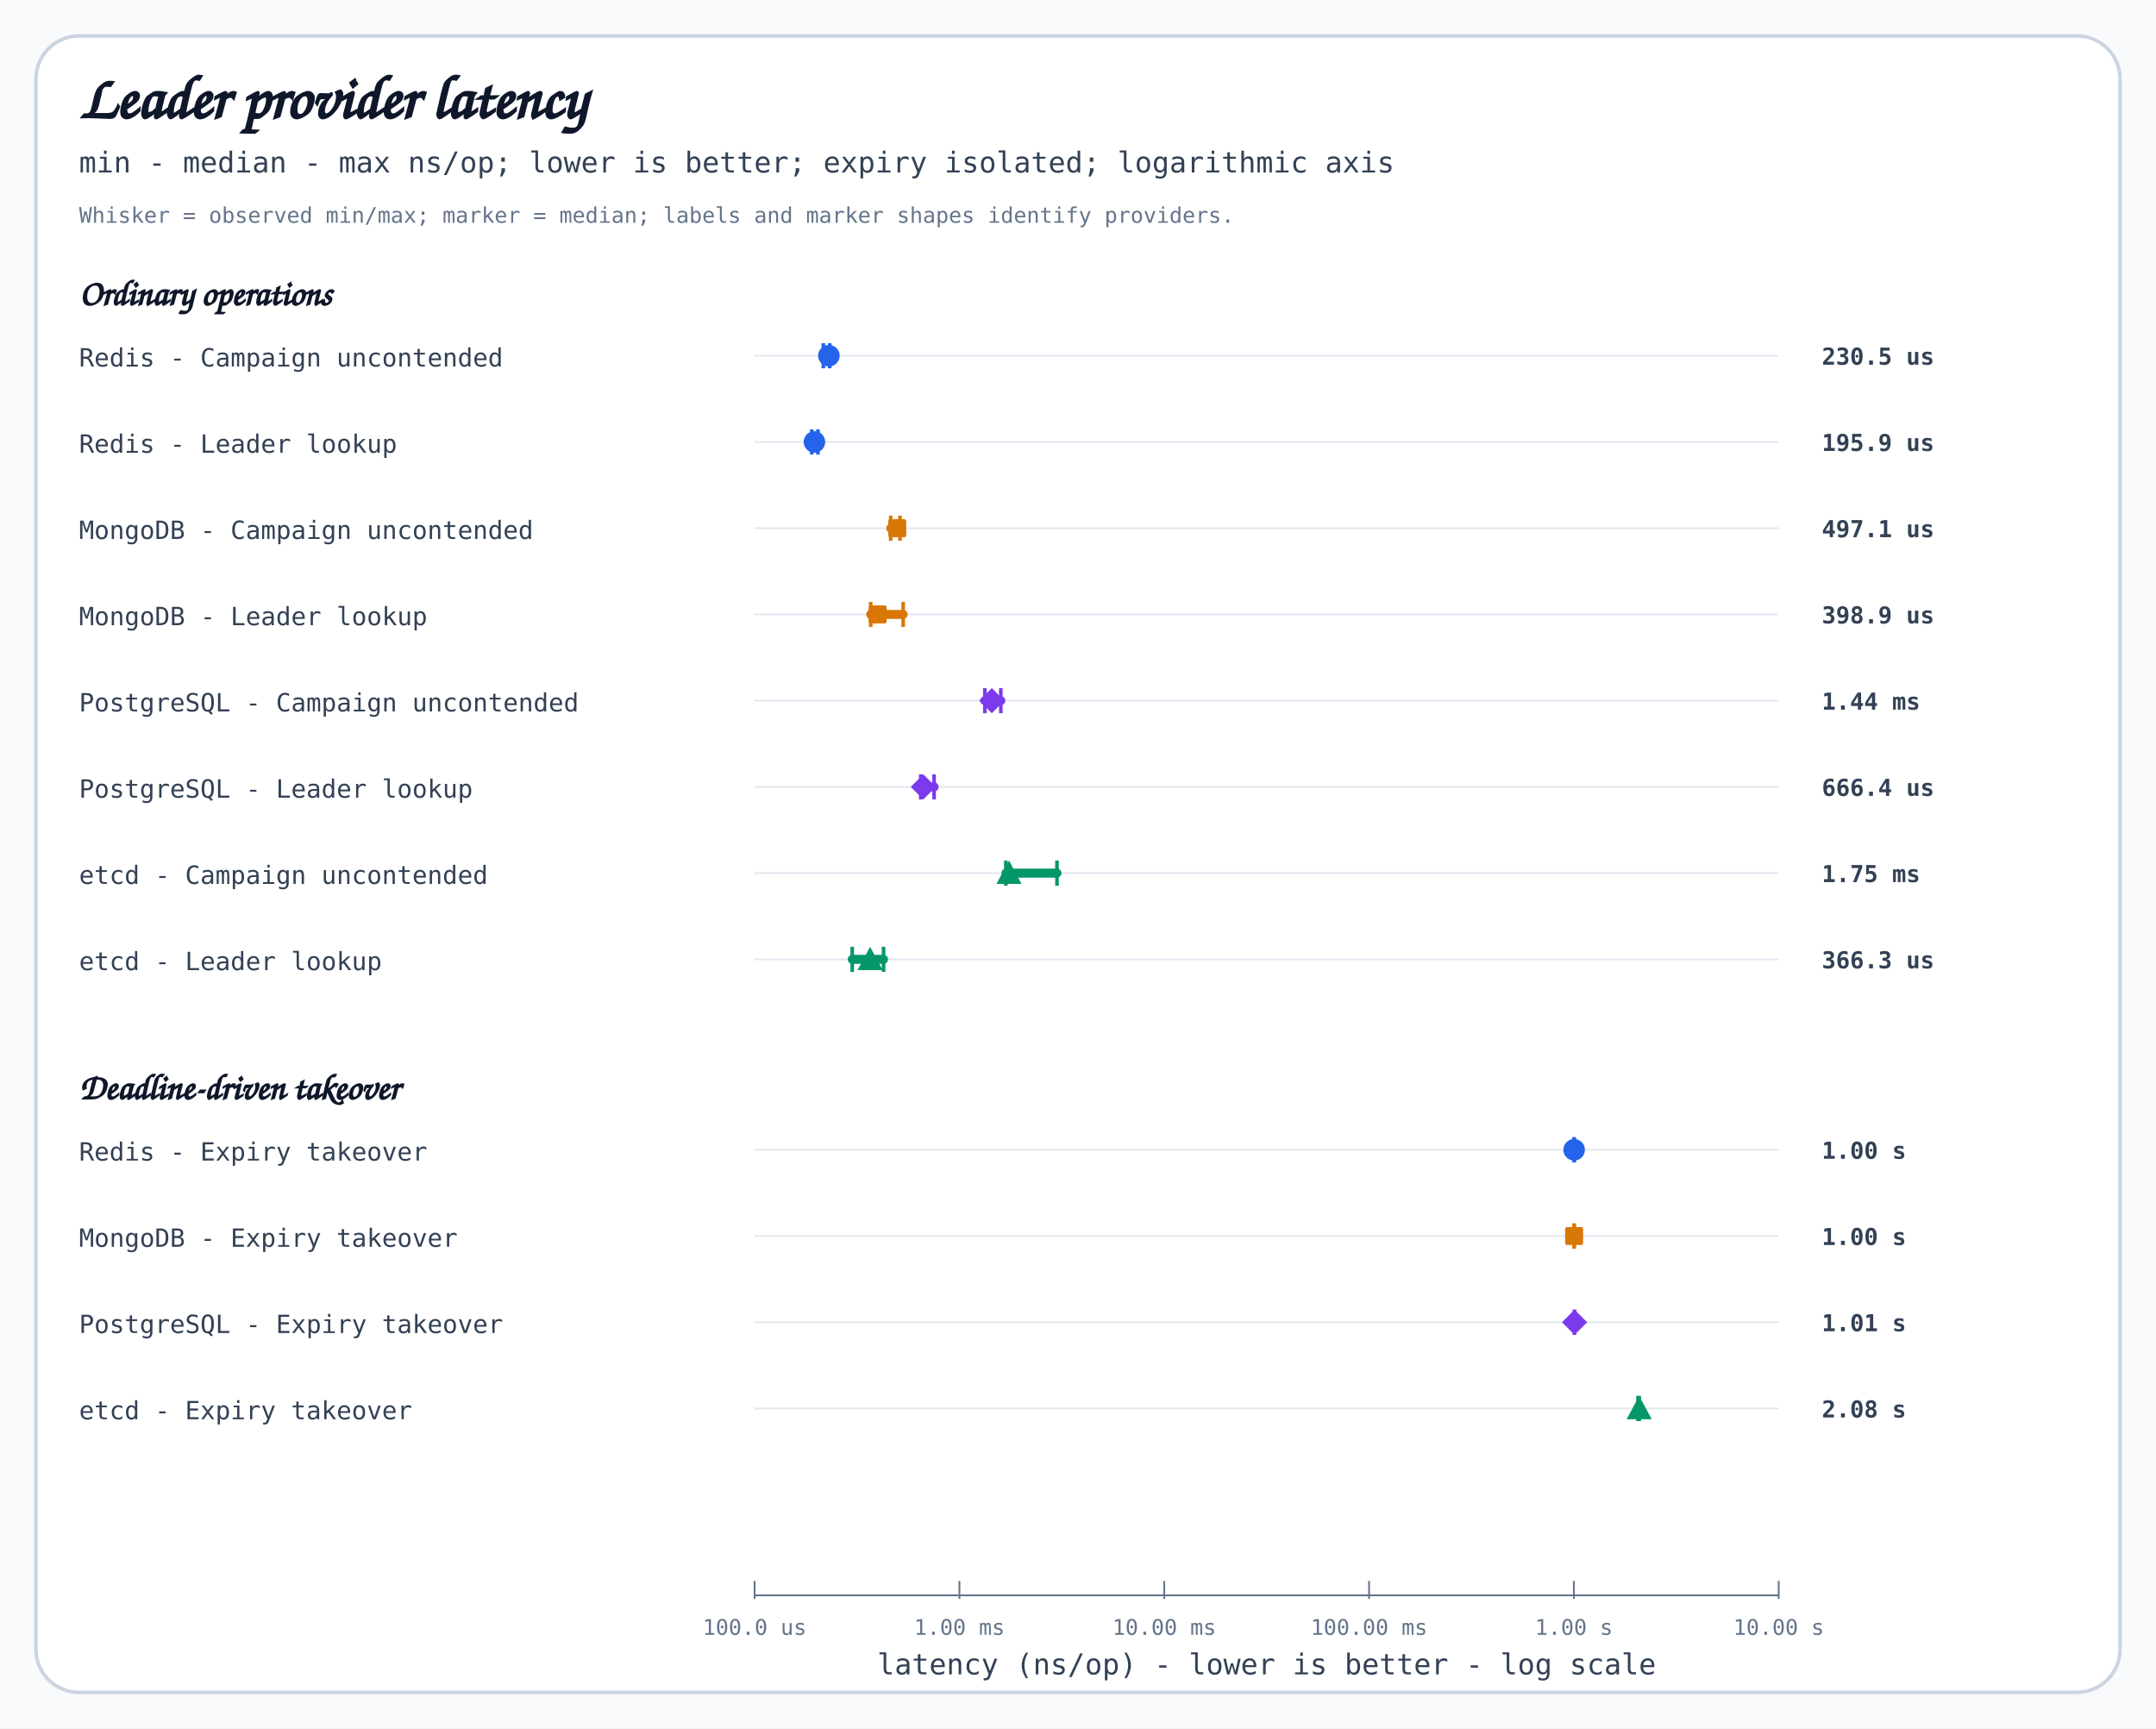
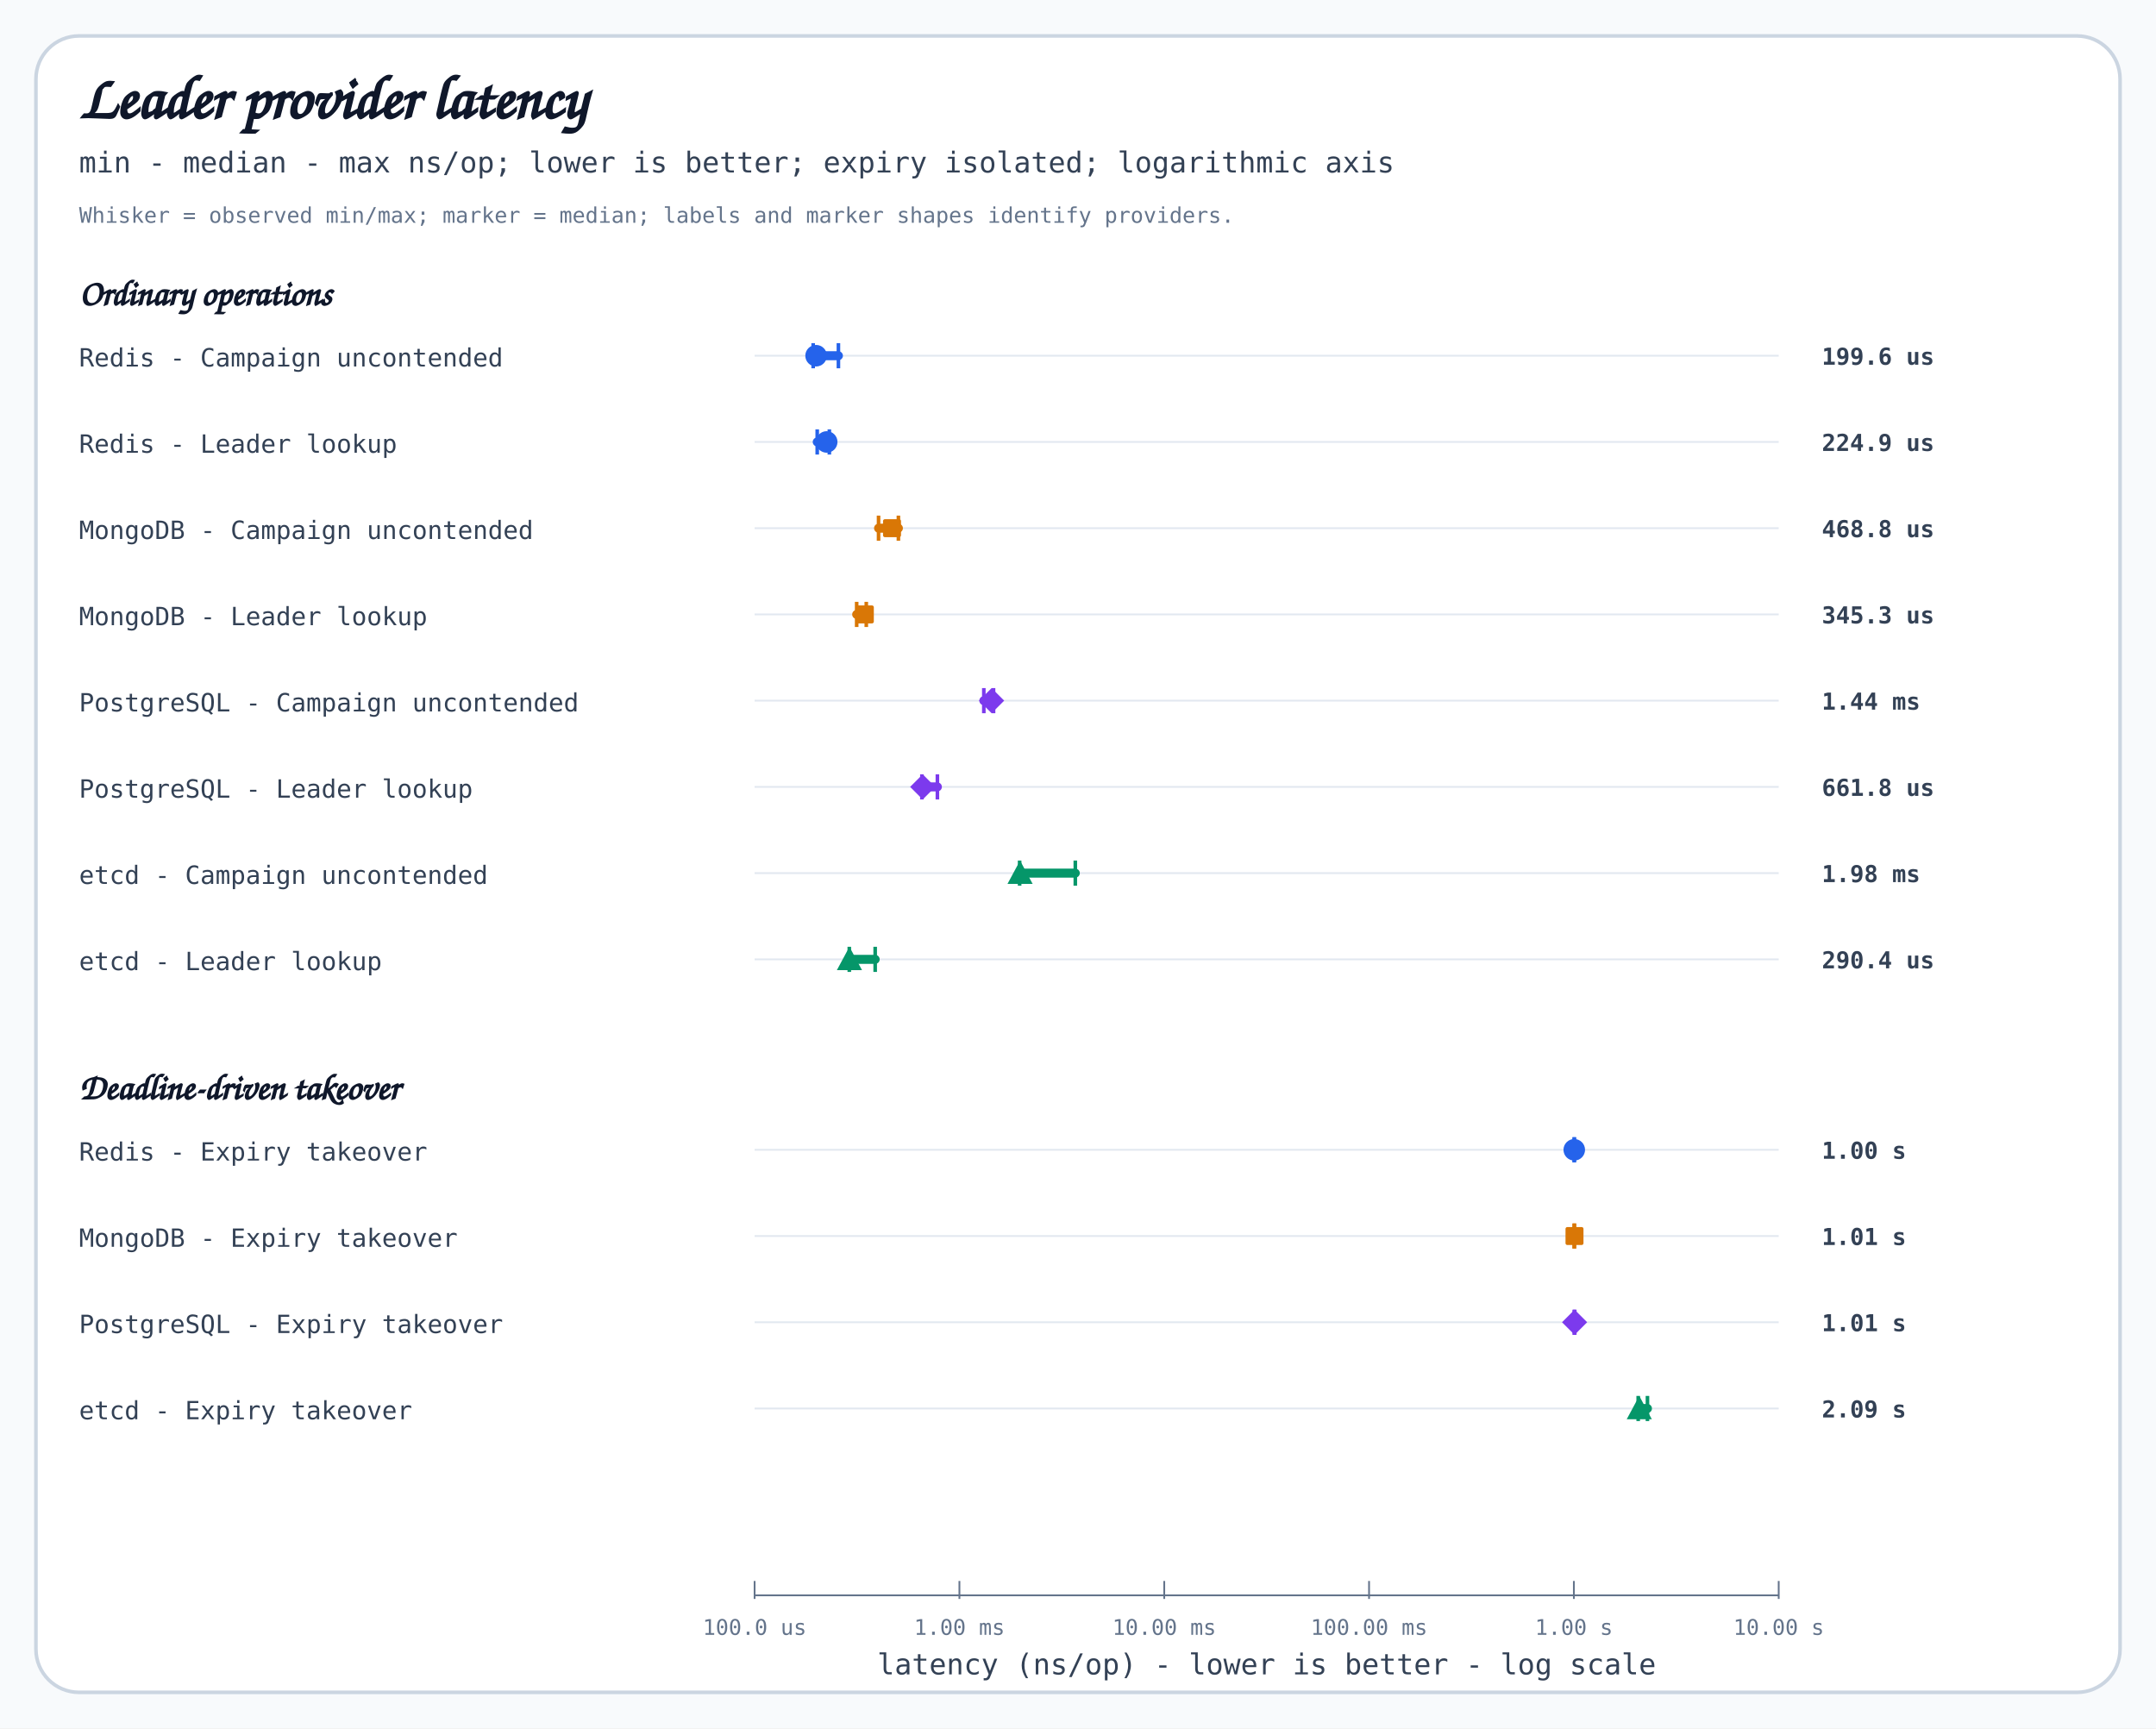
<svg xmlns="http://www.w3.org/2000/svg" width="1200" height="962" viewBox="0 0 1200 962">
  <defs>
    <style>
    .title{font-family:'Architects Daughter','Comic Sans MS',cursive;font-size:34px;font-weight:700;fill:#0F172A}
    .mono{font-family:'Comic Mono','SFMono-Regular',Consolas,monospace;fill:#334155}
    .subtitle{font-size:16px}.panel{font-size:20px;font-weight:700}.label{font-size:14px}.value{font-size:13px;font-weight:700}.axis{font-size:12px;fill:#64748B}
  </style>
  </defs>
  <rect width="1200" height="962" fill="#F8FAFC" />
  <rect x="20" y="20" width="1160" height="922" rx="24" fill="#FFFFFF" stroke="#CBD5E1" stroke-width="2" />
  <text x="44" y="66" class="title">Leader provider latency</text>
  <text x="44" y="96" class="mono subtitle">min - median - max ns/op; lower is better; expiry isolated; logarithmic axis</text>
  <text x="44" y="124" class="mono axis">Whisker = observed min/max; marker = median; labels and marker shapes identify providers.</text>
  <text x="44" y="170" class="title panel">Ordinary operations</text>
  <text x="44" y="204" class="mono label">Redis - Campaign uncontended</text>
  <line x1="420" y1="198" x2="990" y2="198" stroke="#E2E8F0" />
-   <line x1="458.262" y1="198" x2="461.841" y2="198" stroke="#2563EB" stroke-width="5" stroke-linecap="round" />
-   <line x1="458.262" y1="191" x2="458.262" y2="205" stroke="#2563EB" stroke-width="2" />
-   <line x1="461.841" y1="191" x2="461.841" y2="205" stroke="#2563EB" stroke-width="2" />
-   <circle cx="461.353" cy="198" r="6" fill="#2563EB" />
-   <text x="1014" y="203" class="mono value">230.5 us</text>
+   <line x1="452.598" y1="198" x2="466.654" y2="198" stroke="#2563EB" stroke-width="5" stroke-linecap="round" />
+   <line x1="452.598" y1="191" x2="452.598" y2="205" stroke="#2563EB" stroke-width="2" />
+   <line x1="466.654" y1="191" x2="466.654" y2="205" stroke="#2563EB" stroke-width="2" />
+   <circle cx="454.227" cy="198" r="6" fill="#2563EB" />
+   <text x="1014" y="203" class="mono value">199.6 us</text>
  <text x="44" y="252" class="mono label">Redis - Leader lookup</text>
  <line x1="420" y1="246" x2="990" y2="246" stroke="#E2E8F0" />
-   <line x1="451.828" y1="246" x2="455.262" y2="246" stroke="#2563EB" stroke-width="5" stroke-linecap="round" />
-   <line x1="451.828" y1="239" x2="451.828" y2="253" stroke="#2563EB" stroke-width="2" />
-   <line x1="455.262" y1="239" x2="455.262" y2="253" stroke="#2563EB" stroke-width="2" />
-   <circle cx="453.302" cy="246" r="6" fill="#2563EB" />
-   <text x="1014" y="251" class="mono value">195.9 us</text>
+   <line x1="454.854" y1="246" x2="461.603" y2="246" stroke="#2563EB" stroke-width="5" stroke-linecap="round" />
+   <line x1="454.854" y1="239" x2="454.854" y2="253" stroke="#2563EB" stroke-width="2" />
+   <line x1="461.603" y1="239" x2="461.603" y2="253" stroke="#2563EB" stroke-width="2" />
+   <circle cx="460.128" cy="246" r="6" fill="#2563EB" />
+   <text x="1014" y="251" class="mono value">224.9 us</text>
  <text x="44" y="300" class="mono label">MongoDB - Campaign uncontended</text>
  <line x1="420" y1="294" x2="990" y2="294" stroke="#E2E8F0" />
-   <line x1="495.758" y1="294" x2="500.923" y2="294" stroke="#D97706" stroke-width="5" stroke-linecap="round" />
-   <line x1="495.758" y1="287" x2="495.758" y2="301" stroke="#D97706" stroke-width="2" />
-   <line x1="500.923" y1="287" x2="500.923" y2="301" stroke="#D97706" stroke-width="2" />
-   <rect x="494.396" y="289" width="10" height="10" rx="1" fill="#D97706" />
-   <text x="1014" y="299" class="mono value">497.1 us</text>
+   <line x1="488.986" y1="294" x2="500.042" y2="294" stroke="#D97706" stroke-width="5" stroke-linecap="round" />
+   <line x1="488.986" y1="287" x2="488.986" y2="301" stroke="#D97706" stroke-width="2" />
+   <line x1="500.042" y1="287" x2="500.042" y2="301" stroke="#D97706" stroke-width="2" />
+   <rect x="491.489" y="289" width="10" height="10" rx="1" fill="#D97706" />
+   <text x="1014" y="299" class="mono value">468.8 us</text>
  <text x="44" y="348" class="mono label">MongoDB - Leader lookup</text>
  <line x1="420" y1="342" x2="990" y2="342" stroke="#E2E8F0" />
-   <line x1="484.625" y1="342" x2="502.694" y2="342" stroke="#D97706" stroke-width="5" stroke-linecap="round" />
-   <line x1="484.625" y1="335" x2="484.625" y2="349" stroke="#D97706" stroke-width="2" />
-   <line x1="502.694" y1="335" x2="502.694" y2="349" stroke="#D97706" stroke-width="2" />
-   <rect x="483.494" y="337" width="10" height="10" rx="1" fill="#D97706" />
-   <text x="1014" y="347" class="mono value">398.9 us</text>
+   <line x1="476.811" y1="342" x2="482.162" y2="342" stroke="#D97706" stroke-width="5" stroke-linecap="round" />
+   <line x1="476.811" y1="335" x2="476.811" y2="349" stroke="#D97706" stroke-width="2" />
+   <line x1="482.162" y1="335" x2="482.162" y2="349" stroke="#D97706" stroke-width="2" />
+   <rect x="476.359" y="337" width="10" height="10" rx="1" fill="#D97706" />
+   <text x="1014" y="347" class="mono value">345.3 us</text>
  <text x="44" y="396" class="mono label">PostgreSQL - Campaign uncontended</text>
  <line x1="420" y1="390" x2="990" y2="390" stroke="#E2E8F0" />
-   <line x1="548.155" y1="390" x2="557.048" y2="390" stroke="#7C3AED" stroke-width="5" stroke-linecap="round" />
-   <line x1="548.155" y1="383" x2="548.155" y2="397" stroke="#7C3AED" stroke-width="2" />
-   <line x1="557.048" y1="383" x2="557.048" y2="397" stroke="#7C3AED" stroke-width="2" />
-   <path d="M 552.009 383 L 559.009 390 L 552.009 397 L 545.009 390 Z" fill="#7C3AED" />
+   <line x1="547.581" y1="390" x2="552.991" y2="390" stroke="#7C3AED" stroke-width="5" stroke-linecap="round" />
+   <line x1="547.581" y1="383" x2="547.581" y2="397" stroke="#7C3AED" stroke-width="2" />
+   <line x1="552.991" y1="383" x2="552.991" y2="397" stroke="#7C3AED" stroke-width="2" />
+   <path d="M 551.922 383 L 558.922 390 L 551.922 397 L 544.922 390 Z" fill="#7C3AED" />
  <text x="1014" y="395" class="mono value">1.44 ms</text>
  <text x="44" y="444" class="mono label">PostgreSQL - Leader lookup</text>
  <line x1="420" y1="438" x2="990" y2="438" stroke="#E2E8F0" />
-   <line x1="512.459" y1="438" x2="519.912" y2="438" stroke="#7C3AED" stroke-width="5" stroke-linecap="round" />
-   <line x1="512.459" y1="431" x2="512.459" y2="445" stroke="#7C3AED" stroke-width="2" />
-   <line x1="519.912" y1="431" x2="519.912" y2="445" stroke="#7C3AED" stroke-width="2" />
-   <path d="M 513.907 431 L 520.907 438 L 513.907 445 L 506.907 438 Z" fill="#7C3AED" />
-   <text x="1014" y="443" class="mono value">666.4 us</text>
+   <line x1="513.12" y1="438" x2="521.739" y2="438" stroke="#7C3AED" stroke-width="5" stroke-linecap="round" />
+   <line x1="513.12" y1="431" x2="513.12" y2="445" stroke="#7C3AED" stroke-width="2" />
+   <line x1="521.739" y1="431" x2="521.739" y2="445" stroke="#7C3AED" stroke-width="2" />
+   <path d="M 513.565 431 L 520.565 438 L 513.565 445 L 506.565 438 Z" fill="#7C3AED" />
+   <text x="1014" y="443" class="mono value">661.8 us</text>
  <text x="44" y="492" class="mono label">etcd - Campaign uncontended</text>
  <line x1="420" y1="486" x2="990" y2="486" stroke="#E2E8F0" />
-   <line x1="559.85" y1="486" x2="588.307" y2="486" stroke="#059669" stroke-width="5" stroke-linecap="round" />
-   <line x1="559.85" y1="479" x2="559.85" y2="493" stroke="#059669" stroke-width="2" />
-   <line x1="588.307" y1="479" x2="588.307" y2="493" stroke="#059669" stroke-width="2" />
-   <path d="M 561.596 479 L 568.596 492 L 554.596 492 Z" fill="#059669" />
-   <text x="1014" y="491" class="mono value">1.75 ms</text>
+   <line x1="567.508" y1="486" x2="598.502" y2="486" stroke="#059669" stroke-width="5" stroke-linecap="round" />
+   <line x1="567.508" y1="479" x2="567.508" y2="493" stroke="#059669" stroke-width="2" />
+   <line x1="598.502" y1="479" x2="598.502" y2="493" stroke="#059669" stroke-width="2" />
+   <path d="M 567.752 479 L 574.752 492 L 560.752 492 Z" fill="#059669" />
+   <text x="1014" y="491" class="mono value">1.98 ms</text>
  <text x="44" y="540" class="mono label">etcd - Leader lookup</text>
  <line x1="420" y1="534" x2="990" y2="534" stroke="#E2E8F0" />
-   <line x1="474.347" y1="534" x2="491.776" y2="534" stroke="#059669" stroke-width="5" stroke-linecap="round" />
-   <line x1="474.347" y1="527" x2="474.347" y2="541" stroke="#059669" stroke-width="2" />
-   <line x1="491.776" y1="527" x2="491.776" y2="541" stroke="#059669" stroke-width="2" />
-   <path d="M 484.282 527 L 491.282 540 L 477.282 540 Z" fill="#059669" />
-   <text x="1014" y="539" class="mono value">366.3 us</text>
+   <line x1="472.706" y1="534" x2="487.112" y2="534" stroke="#059669" stroke-width="5" stroke-linecap="round" />
+   <line x1="472.706" y1="527" x2="472.706" y2="541" stroke="#059669" stroke-width="2" />
+   <line x1="487.112" y1="527" x2="487.112" y2="541" stroke="#059669" stroke-width="2" />
+   <path d="M 472.786 527 L 479.786 540 L 465.786 540 Z" fill="#059669" />
+   <text x="1014" y="539" class="mono value">290.4 us</text>
  <text x="44" y="612" class="title panel">Deadline-driven takeover</text>
  <text x="44" y="646" class="mono label">Redis - Expiry takeover</text>
  <line x1="420" y1="640" x2="990" y2="640" stroke="#E2E8F0" />
-   <line x1="876.117" y1="640" x2="876.167" y2="640" stroke="#2563EB" stroke-width="5" stroke-linecap="round" />
-   <line x1="876.117" y1="633" x2="876.117" y2="647" stroke="#2563EB" stroke-width="2" />
-   <line x1="876.167" y1="633" x2="876.167" y2="647" stroke="#2563EB" stroke-width="2" />
-   <circle cx="876.144" cy="640" r="6" fill="#2563EB" />
+   <line x1="876.212" y1="640" x2="876.23" y2="640" stroke="#2563EB" stroke-width="5" stroke-linecap="round" />
+   <line x1="876.212" y1="633" x2="876.212" y2="647" stroke="#2563EB" stroke-width="2" />
+   <line x1="876.23" y1="633" x2="876.23" y2="647" stroke="#2563EB" stroke-width="2" />
+   <circle cx="876.214" cy="640" r="6" fill="#2563EB" />
  <text x="1014" y="645" class="mono value">1.00 s</text>
  <text x="44" y="694" class="mono label">MongoDB - Expiry takeover</text>
  <line x1="420" y1="688" x2="990" y2="688" stroke="#E2E8F0" />
-   <line x1="876.129" y1="688" x2="876.182" y2="688" stroke="#D97706" stroke-width="5" stroke-linecap="round" />
-   <line x1="876.129" y1="681" x2="876.129" y2="695" stroke="#D97706" stroke-width="2" />
-   <line x1="876.182" y1="681" x2="876.182" y2="695" stroke="#D97706" stroke-width="2" />
-   <rect x="871.141" y="683" width="10" height="10" rx="1" fill="#D97706" />
-   <text x="1014" y="693" class="mono value">1.00 s</text>
+   <line x1="876.138" y1="688" x2="876.348" y2="688" stroke="#D97706" stroke-width="5" stroke-linecap="round" />
+   <line x1="876.138" y1="681" x2="876.138" y2="695" stroke="#D97706" stroke-width="2" />
+   <line x1="876.348" y1="681" x2="876.348" y2="695" stroke="#D97706" stroke-width="2" />
+   <rect x="871.343" y="683" width="10" height="10" rx="1" fill="#D97706" />
+   <text x="1014" y="693" class="mono value">1.01 s</text>
  <text x="44" y="742" class="mono label">PostgreSQL - Expiry takeover</text>
  <line x1="420" y1="736" x2="990" y2="736" stroke="#E2E8F0" />
-   <line x1="876.301" y1="736" x2="876.377" y2="736" stroke="#7C3AED" stroke-width="5" stroke-linecap="round" />
-   <line x1="876.301" y1="729" x2="876.301" y2="743" stroke="#7C3AED" stroke-width="2" />
-   <line x1="876.377" y1="729" x2="876.377" y2="743" stroke="#7C3AED" stroke-width="2" />
-   <path d="M 876.375 729 L 883.375 736 L 876.375 743 L 869.375 736 Z" fill="#7C3AED" />
+   <line x1="876.184" y1="736" x2="876.497" y2="736" stroke="#7C3AED" stroke-width="5" stroke-linecap="round" />
+   <line x1="876.184" y1="729" x2="876.184" y2="743" stroke="#7C3AED" stroke-width="2" />
+   <line x1="876.497" y1="729" x2="876.497" y2="743" stroke="#7C3AED" stroke-width="2" />
+   <path d="M 876.392 729 L 883.392 736 L 876.392 743 L 869.392 736 Z" fill="#7C3AED" />
  <text x="1014" y="741" class="mono value">1.01 s</text>
  <text x="44" y="790" class="mono label">etcd - Expiry takeover</text>
  <line x1="420" y1="784" x2="990" y2="784" stroke="#E2E8F0" />
-   <line x1="911.69" y1="784" x2="912.381" y2="784" stroke="#059669" stroke-width="5" stroke-linecap="round" />
-   <line x1="911.69" y1="777" x2="911.69" y2="791" stroke="#059669" stroke-width="2" />
-   <line x1="912.381" y1="777" x2="912.381" y2="791" stroke="#059669" stroke-width="2" />
-   <path d="M 912.345 777 L 919.345 790 L 905.345 790 Z" fill="#059669" />
-   <text x="1014" y="789" class="mono value">2.08 s</text>
+   <line x1="911.797" y1="784" x2="916.954" y2="784" stroke="#059669" stroke-width="5" stroke-linecap="round" />
+   <line x1="911.797" y1="777" x2="911.797" y2="791" stroke="#059669" stroke-width="2" />
+   <line x1="916.954" y1="777" x2="916.954" y2="791" stroke="#059669" stroke-width="2" />
+   <path d="M 912.4 777 L 919.4 790 L 905.4 790 Z" fill="#059669" />
+   <text x="1014" y="789" class="mono value">2.09 s</text>
  <line x1="420" y1="880" x2="420" y2="890" stroke="#64748B" />
  <text x="420" y="910" text-anchor="middle" class="mono axis">100.0 us</text>
  <line x1="534" y1="880" x2="534" y2="890" stroke="#64748B" />
  <text x="534" y="910" text-anchor="middle" class="mono axis">1.00 ms</text>
  <line x1="648" y1="880" x2="648" y2="890" stroke="#64748B" />
  <text x="648" y="910" text-anchor="middle" class="mono axis">10.00 ms</text>
  <line x1="762" y1="880" x2="762" y2="890" stroke="#64748B" />
  <text x="762" y="910" text-anchor="middle" class="mono axis">100.00 ms</text>
  <line x1="876" y1="880" x2="876" y2="890" stroke="#64748B" />
  <text x="876" y="910" text-anchor="middle" class="mono axis">1.00 s</text>
  <line x1="990" y1="880" x2="990" y2="890" stroke="#64748B" />
  <text x="990" y="910" text-anchor="middle" class="mono axis">10.00 s</text>
  <line x1="420" y1="888" x2="990" y2="888" stroke="#64748B" />
  <text x="705" y="932" text-anchor="middle" class="mono subtitle">latency (ns/op) - lower is better - log scale</text>
</svg>
